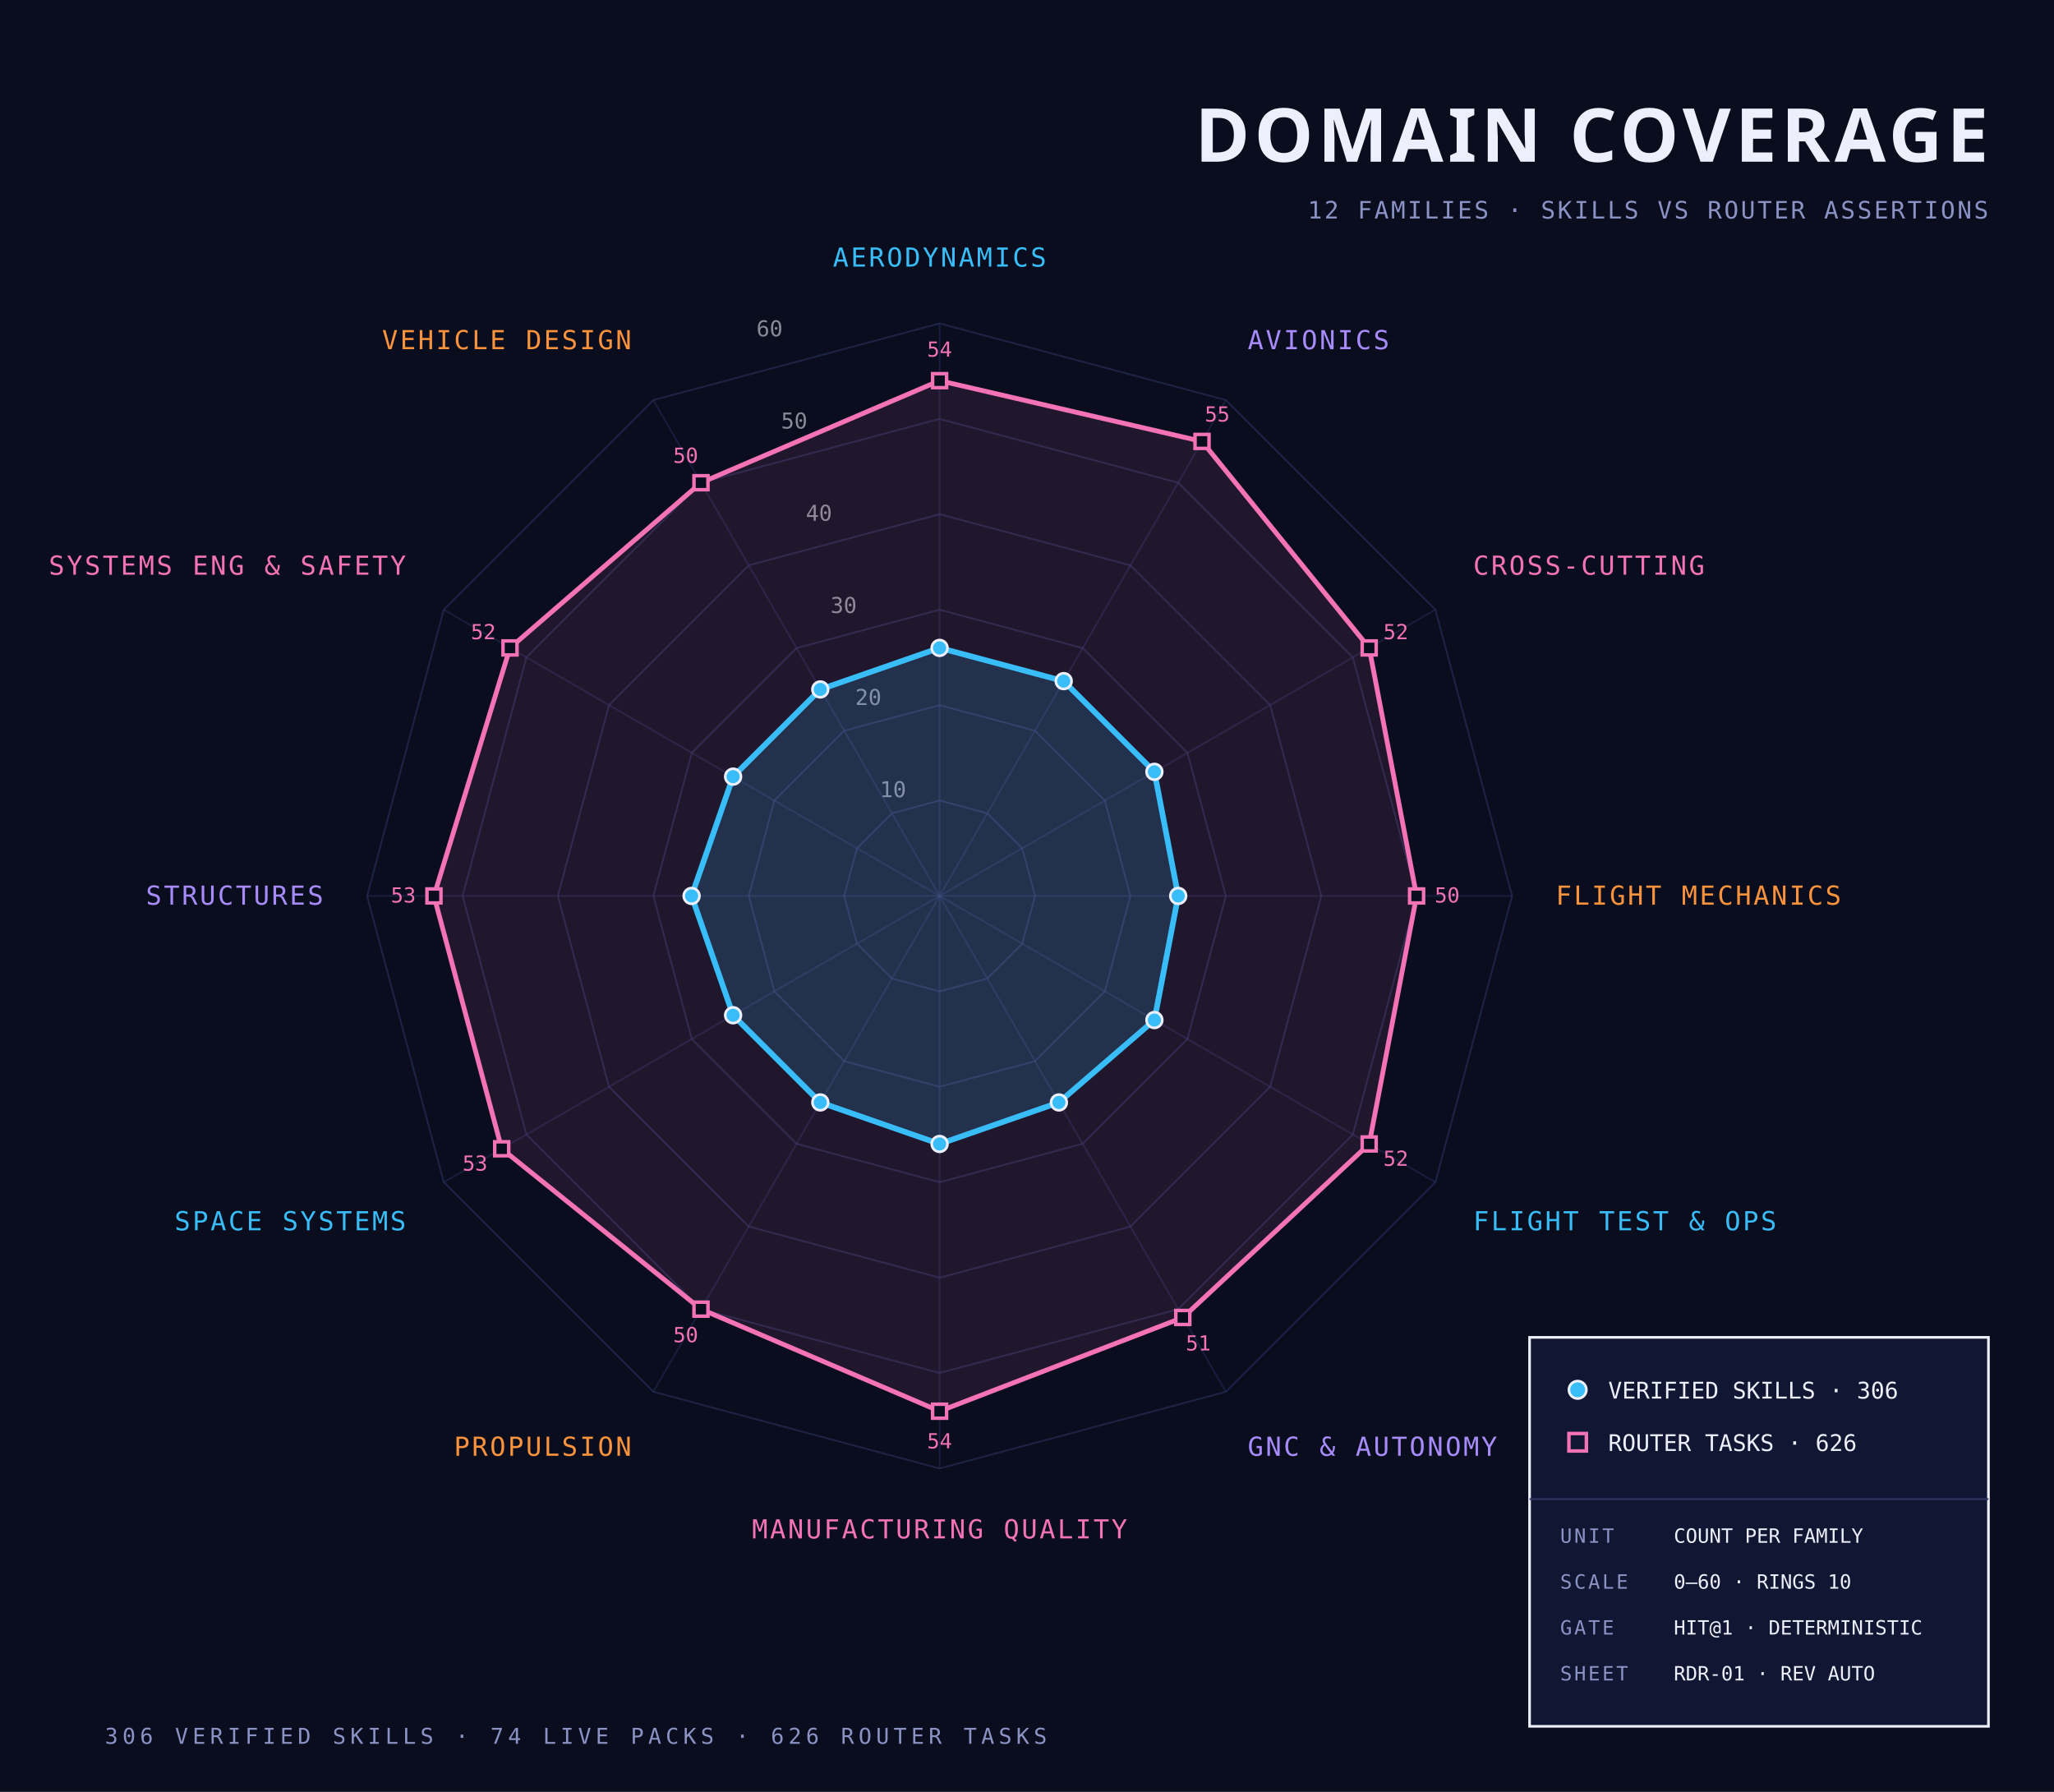
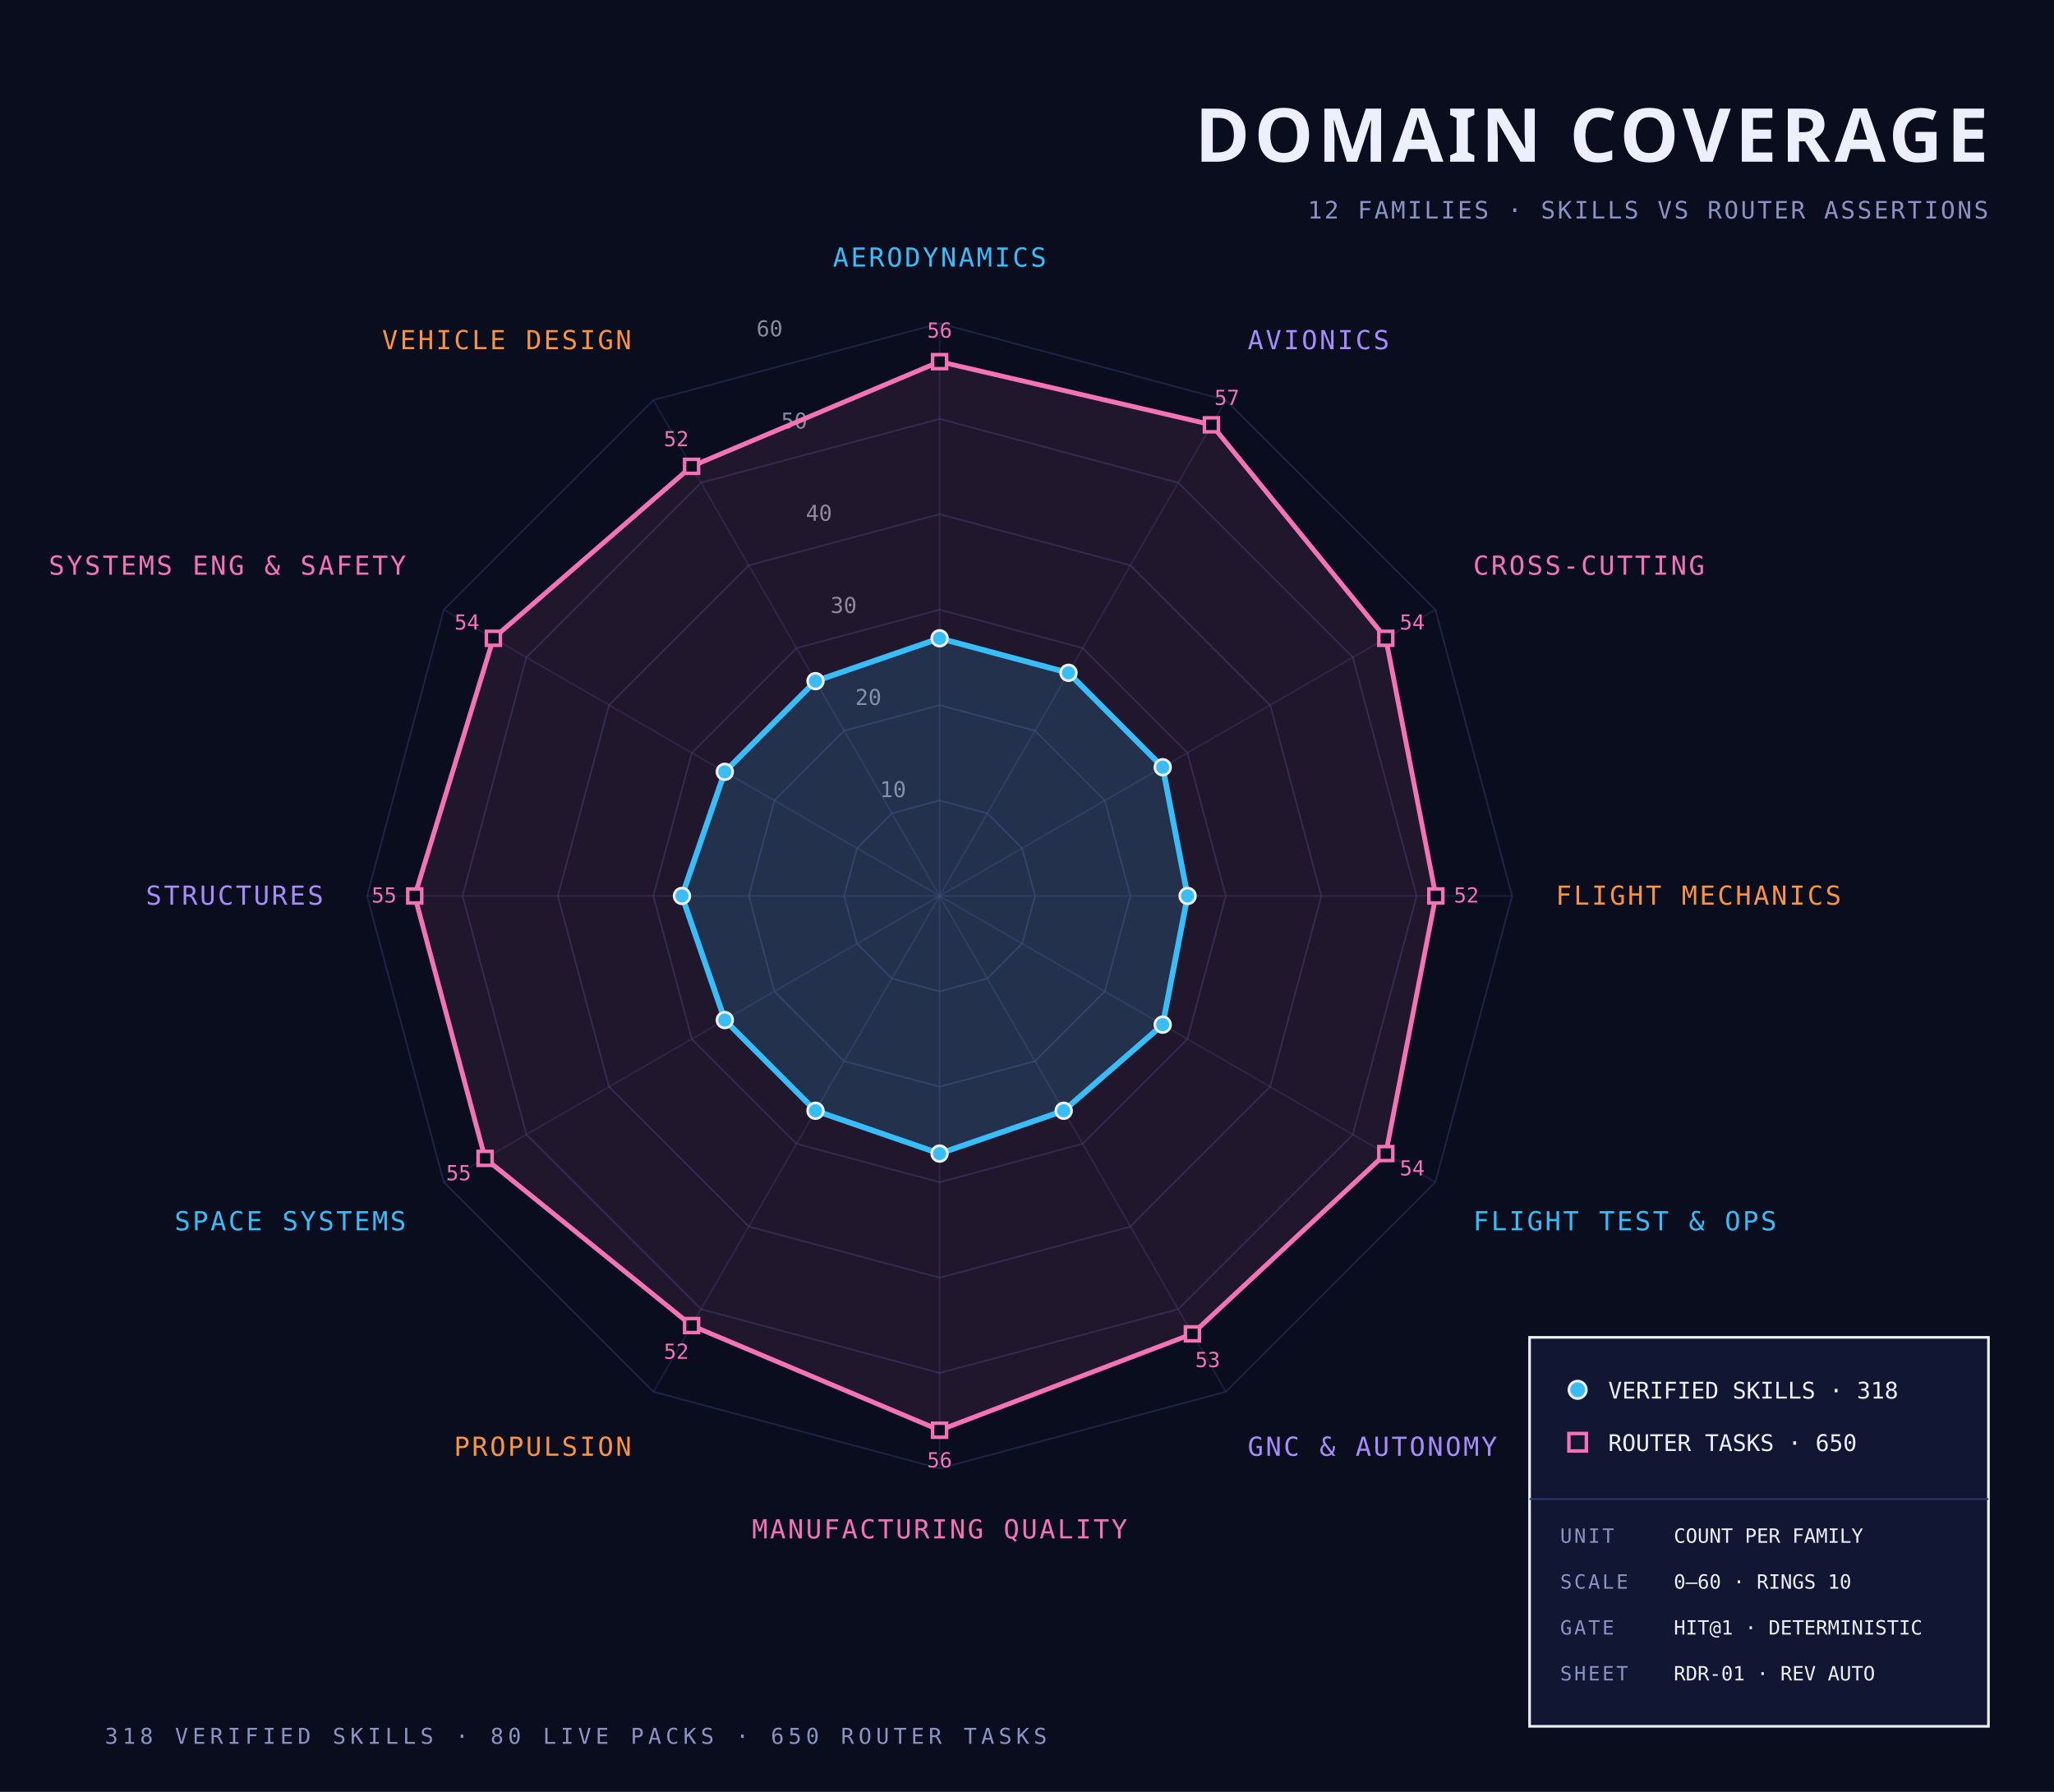
<svg xmlns="http://www.w3.org/2000/svg" width="940" height="820" viewBox="0 0 940 820">
  <style>
    .mono { font-family: "JetBrains Mono", "IBM Plex Mono", "Menlo", monospace; }
    .cond { font-family: "Barlow Condensed", "DIN Condensed", "Arial Narrow", sans-serif; font-weight: 700; text-transform: uppercase; }
    .serif { font-family: "Instrument Serif", Georgia, serif; font-style: italic; }
  </style>
  <rect width="940" height="820" fill="#0a0d1e" />
  <polygon points="430.0,366.3 451.8,372.2 467.8,388.2 473.7,410.0 467.8,431.8 451.8,447.8 430.0,453.7 408.2,447.8 392.2,431.8 386.3,410.0 392.2,388.2 408.2,372.2" fill="none" stroke="#2c3564" stroke-width="0.8" stroke-opacity="0.55" />
  <polygon points="430.0,322.7 473.7,334.4 505.6,366.3 517.3,410.0 505.6,453.7 473.7,485.6 430.0,497.3 386.3,485.6 354.4,453.7 342.7,410.0 354.4,366.3 386.3,334.4" fill="none" stroke="#2c3564" stroke-width="0.8" stroke-opacity="0.55" />
  <polygon points="430.0,279.0 495.5,296.6 543.4,344.5 561.0,410.0 543.4,475.5 495.5,523.4 430.0,541.0 364.5,523.4 316.6,475.5 299.0,410.0 316.6,344.5 364.5,296.6" fill="none" stroke="#2c3564" stroke-width="0.8" stroke-opacity="0.55" />
  <polygon points="430.0,235.3 517.3,258.7 581.3,322.7 604.7,410.0 581.3,497.3 517.3,561.3 430.0,584.7 342.7,561.3 278.7,497.3 255.3,410.0 278.7,322.7 342.7,258.7" fill="none" stroke="#2c3564" stroke-width="0.8" stroke-opacity="0.55" />
  <polygon points="430.0,191.7 539.2,220.9 619.1,300.8 648.3,410.0 619.1,519.2 539.2,599.1 430.0,628.3 320.8,599.1 240.9,519.2 211.7,410.0 240.9,300.8 320.8,220.9" fill="none" stroke="#2c3564" stroke-width="0.8" stroke-opacity="0.55" />
  <polygon points="430.0,148.0 561.0,183.1 656.9,279.0 692.0,410.0 656.9,541.0 561.0,636.9 430.0,672.0 299.0,636.9 203.1,541.0 168.0,410.0 203.1,279.0 299.0,183.1" fill="none" stroke="#2c3564" stroke-width="0.8" stroke-opacity="0.55" />
  <line x1="430" y1="410" x2="430.0" y2="148.0" stroke="#2c3564" stroke-width="0.8" stroke-opacity="0.4" />
  <line x1="430" y1="410" x2="561.0" y2="183.1" stroke="#2c3564" stroke-width="0.8" stroke-opacity="0.4" />
  <line x1="430" y1="410" x2="656.9" y2="279.0" stroke="#2c3564" stroke-width="0.8" stroke-opacity="0.4" />
  <line x1="430" y1="410" x2="692.0" y2="410.0" stroke="#2c3564" stroke-width="0.8" stroke-opacity="0.4" />
  <line x1="430" y1="410" x2="656.9" y2="541.0" stroke="#2c3564" stroke-width="0.8" stroke-opacity="0.4" />
  <line x1="430" y1="410" x2="561.0" y2="636.9" stroke="#2c3564" stroke-width="0.8" stroke-opacity="0.4" />
  <line x1="430" y1="410" x2="430.0" y2="672.0" stroke="#2c3564" stroke-width="0.8" stroke-opacity="0.4" />
  <line x1="430" y1="410" x2="299.0" y2="636.9" stroke="#2c3564" stroke-width="0.8" stroke-opacity="0.4" />
  <line x1="430" y1="410" x2="203.1" y2="541.0" stroke="#2c3564" stroke-width="0.8" stroke-opacity="0.4" />
  <line x1="430" y1="410" x2="168.0" y2="410.0" stroke="#2c3564" stroke-width="0.8" stroke-opacity="0.4" />
  <line x1="430" y1="410" x2="203.1" y2="279.0" stroke="#2c3564" stroke-width="0.8" stroke-opacity="0.4" />
  <line x1="430" y1="410" x2="299.0" y2="183.1" stroke="#2c3564" stroke-width="0.8" stroke-opacity="0.4" />
  <text class="mono" x="414.7" y="364.8" text-anchor="end" font-size="10" fill="#edf0fc" opacity="0.55">10</text>
  <text class="mono" x="403.4" y="322.6" text-anchor="end" font-size="10" fill="#edf0fc" opacity="0.55">20</text>
  <text class="mono" x="392.1" y="280.5" text-anchor="end" font-size="10" fill="#edf0fc" opacity="0.55">30</text>
  <text class="mono" x="380.8" y="238.3" text-anchor="end" font-size="10" fill="#edf0fc" opacity="0.55">40</text>
  <text class="mono" x="369.5" y="196.1" text-anchor="end" font-size="10" fill="#edf0fc" opacity="0.55">50</text>
  <text class="mono" x="358.2" y="153.9" text-anchor="end" font-size="10" fill="#edf0fc" opacity="0.55">60</text>
  <text class="mono" x="430.0" y="122.0" text-anchor="middle" font-size="12" fill="#38bdf8" letter-spacing="1">AERODYNAMICS</text>
  <text class="mono" x="571.0" y="159.8" text-anchor="start" font-size="12" fill="#a78bfa" letter-spacing="1">AVIONICS</text>
  <text class="mono" x="674.2" y="263.0" text-anchor="start" font-size="12" fill="#f472b6" letter-spacing="1">CROSS-CUTTING</text>
  <text class="mono" x="712.0" y="414.0" text-anchor="start" font-size="12" fill="#fb923c" letter-spacing="1">FLIGHT MECHANICS</text>
  <text class="mono" x="674.2" y="563.0" text-anchor="start" font-size="12" fill="#38bdf8" letter-spacing="1">FLIGHT TEST &amp; OPS</text>
  <text class="mono" x="571.0" y="666.2" text-anchor="start" font-size="12" fill="#a78bfa" letter-spacing="1">GNC &amp; AUTONOMY</text>
  <text class="mono" x="430.0" y="704.0" text-anchor="middle" font-size="12" fill="#f472b6" letter-spacing="1">MANUFACTURING QUALITY</text>
  <text class="mono" x="289.0" y="666.2" text-anchor="end" font-size="12" fill="#fb923c" letter-spacing="1">PROPULSION</text>
  <text class="mono" x="185.8" y="563.0" text-anchor="end" font-size="12" fill="#38bdf8" letter-spacing="1">SPACE SYSTEMS</text>
  <text class="mono" x="148.0" y="414.0" text-anchor="end" font-size="12" fill="#a78bfa" letter-spacing="1">STRUCTURES</text>
  <text class="mono" x="185.8" y="263.0" text-anchor="end" font-size="12" fill="#f472b6" letter-spacing="1">SYSTEMS ENG &amp; SAFETY</text>
  <text class="mono" x="289.0" y="159.8" text-anchor="end" font-size="12" fill="#fb923c" letter-spacing="1">VEHICLE DESIGN</text>
-   <polygon points="430.0,174.2 550.1,202.0 626.6,296.5 648.3,410.0 626.6,523.5 541.4,602.9 430.0,645.8 320.8,599.1 229.6,525.7 198.6,410.0 233.4,296.5 320.8,220.9" fill="#f472b6" fill-opacity="0.10" stroke="#f472b6" stroke-width="2.2" />
-   <rect x="426.8" y="171.0" width="6.4" height="6.4" fill="#0a0d1e" stroke="#f472b6" stroke-width="1.6" />
-   <rect x="546.9" y="198.8" width="6.4" height="6.4" fill="#0a0d1e" stroke="#f472b6" stroke-width="1.6" />
-   <rect x="623.4" y="293.3" width="6.4" height="6.4" fill="#0a0d1e" stroke="#f472b6" stroke-width="1.6" />
-   <rect x="645.1" y="406.8" width="6.4" height="6.4" fill="#0a0d1e" stroke="#f472b6" stroke-width="1.6" />
-   <rect x="623.4" y="520.3" width="6.4" height="6.4" fill="#0a0d1e" stroke="#f472b6" stroke-width="1.6" />
-   <rect x="538.1" y="599.7" width="6.4" height="6.4" fill="#0a0d1e" stroke="#f472b6" stroke-width="1.6" />
-   <rect x="426.8" y="642.6" width="6.4" height="6.4" fill="#0a0d1e" stroke="#f472b6" stroke-width="1.6" />
-   <rect x="317.6" y="595.9" width="6.4" height="6.4" fill="#0a0d1e" stroke="#f472b6" stroke-width="1.6" />
-   <rect x="226.4" y="522.5" width="6.4" height="6.4" fill="#0a0d1e" stroke="#f472b6" stroke-width="1.6" />
-   <rect x="195.4" y="406.8" width="6.4" height="6.4" fill="#0a0d1e" stroke="#f472b6" stroke-width="1.6" />
-   <rect x="230.2" y="293.3" width="6.4" height="6.4" fill="#0a0d1e" stroke="#f472b6" stroke-width="1.6" />
-   <rect x="317.6" y="217.7" width="6.4" height="6.4" fill="#0a0d1e" stroke="#f472b6" stroke-width="1.6" />
-   <polygon points="430.0,296.5 486.8,311.7 528.3,353.2 539.2,410.0 528.3,466.8 484.6,504.5 430.0,523.5 375.4,504.5 335.5,464.6 316.5,410.0 335.5,355.4 375.4,315.5" fill="#38bdf8" fill-opacity="0.16" stroke="#38bdf8" stroke-width="2.6" />
-   <circle cx="430.0" cy="296.5" r="3.6" fill="#38bdf8" stroke="#edf0fc" stroke-width="1.2" />
-   <circle cx="486.8" cy="311.7" r="3.6" fill="#38bdf8" stroke="#edf0fc" stroke-width="1.2" />
-   <circle cx="528.3" cy="353.2" r="3.6" fill="#38bdf8" stroke="#edf0fc" stroke-width="1.2" />
-   <circle cx="539.2" cy="410.0" r="3.6" fill="#38bdf8" stroke="#edf0fc" stroke-width="1.2" />
-   <circle cx="528.3" cy="466.8" r="3.6" fill="#38bdf8" stroke="#edf0fc" stroke-width="1.2" />
-   <circle cx="484.6" cy="504.5" r="3.6" fill="#38bdf8" stroke="#edf0fc" stroke-width="1.2" />
-   <circle cx="430.0" cy="523.5" r="3.6" fill="#38bdf8" stroke="#edf0fc" stroke-width="1.2" />
-   <circle cx="375.4" cy="504.5" r="3.6" fill="#38bdf8" stroke="#edf0fc" stroke-width="1.2" />
-   <circle cx="335.5" cy="464.6" r="3.6" fill="#38bdf8" stroke="#edf0fc" stroke-width="1.2" />
-   <circle cx="316.5" cy="410.0" r="3.6" fill="#38bdf8" stroke="#edf0fc" stroke-width="1.2" />
-   <circle cx="335.5" cy="355.4" r="3.6" fill="#38bdf8" stroke="#edf0fc" stroke-width="1.2" />
-   <circle cx="375.4" cy="315.5" r="3.6" fill="#38bdf8" stroke="#edf0fc" stroke-width="1.2" />
-   <text class="mono" x="430.0" y="163.2" text-anchor="middle" font-size="9.5" fill="#f472b6">54</text>
-   <text class="mono" x="557.1" y="192.9" text-anchor="middle" font-size="9.5" fill="#f472b6">55</text>
-   <text class="mono" x="638.8" y="292.5" text-anchor="middle" font-size="9.5" fill="#f472b6">52</text>
-   <text class="mono" x="662.3" y="413.0" text-anchor="middle" font-size="9.5" fill="#f472b6">50</text>
-   <text class="mono" x="638.8" y="533.5" text-anchor="middle" font-size="9.5" fill="#f472b6">52</text>
-   <text class="mono" x="548.4" y="618.0" text-anchor="middle" font-size="9.5" fill="#f472b6">51</text>
-   <text class="mono" x="430.0" y="662.8" text-anchor="middle" font-size="9.5" fill="#f472b6">54</text>
-   <text class="mono" x="313.8" y="614.2" text-anchor="middle" font-size="9.5" fill="#f472b6">50</text>
-   <text class="mono" x="217.4" y="535.7" text-anchor="middle" font-size="9.5" fill="#f472b6">53</text>
-   <text class="mono" x="184.6" y="413.0" text-anchor="middle" font-size="9.5" fill="#f472b6">53</text>
-   <text class="mono" x="221.2" y="292.5" text-anchor="middle" font-size="9.5" fill="#f472b6">52</text>
-   <text class="mono" x="313.8" y="211.8" text-anchor="middle" font-size="9.5" fill="#f472b6">50</text>
+   <polygon points="430.0,165.5 554.5,194.4 634.2,292.1 657.1,410.0 634.2,527.9 545.7,610.4 430.0,654.5 316.5,606.6 222.0,530.1 189.8,410.0 225.8,292.1 316.5,213.4" fill="#f472b6" fill-opacity="0.10" stroke="#f472b6" stroke-width="2.2" />
+   <rect x="426.8" y="162.3" width="6.4" height="6.4" fill="#0a0d1e" stroke="#f472b6" stroke-width="1.6" />
+   <rect x="551.2" y="191.2" width="6.4" height="6.4" fill="#0a0d1e" stroke="#f472b6" stroke-width="1.6" />
+   <rect x="631.0" y="288.9" width="6.4" height="6.4" fill="#0a0d1e" stroke="#f472b6" stroke-width="1.6" />
+   <rect x="653.9" y="406.8" width="6.4" height="6.4" fill="#0a0d1e" stroke="#f472b6" stroke-width="1.6" />
+   <rect x="631.0" y="524.7" width="6.4" height="6.4" fill="#0a0d1e" stroke="#f472b6" stroke-width="1.6" />
+   <rect x="542.5" y="607.2" width="6.4" height="6.4" fill="#0a0d1e" stroke="#f472b6" stroke-width="1.6" />
+   <rect x="426.8" y="651.3" width="6.4" height="6.4" fill="#0a0d1e" stroke="#f472b6" stroke-width="1.6" />
+   <rect x="313.3" y="603.4" width="6.4" height="6.4" fill="#0a0d1e" stroke="#f472b6" stroke-width="1.6" />
+   <rect x="218.8" y="526.9" width="6.4" height="6.4" fill="#0a0d1e" stroke="#f472b6" stroke-width="1.6" />
+   <rect x="186.6" y="406.8" width="6.4" height="6.4" fill="#0a0d1e" stroke="#f472b6" stroke-width="1.6" />
+   <rect x="222.6" y="288.9" width="6.4" height="6.4" fill="#0a0d1e" stroke="#f472b6" stroke-width="1.6" />
+   <rect x="313.3" y="210.2" width="6.4" height="6.4" fill="#0a0d1e" stroke="#f472b6" stroke-width="1.6" />
+   <polygon points="430.0,292.1 489.0,307.9 532.1,351.1 543.5,410.0 532.1,468.9 486.8,508.3 430.0,527.9 373.2,508.3 331.7,466.8 312.1,410.0 331.7,353.2 373.2,311.7" fill="#38bdf8" fill-opacity="0.16" stroke="#38bdf8" stroke-width="2.6" />
+   <circle cx="430.0" cy="292.1" r="3.6" fill="#38bdf8" stroke="#edf0fc" stroke-width="1.2" />
+   <circle cx="489.0" cy="307.9" r="3.6" fill="#38bdf8" stroke="#edf0fc" stroke-width="1.2" />
+   <circle cx="532.1" cy="351.1" r="3.6" fill="#38bdf8" stroke="#edf0fc" stroke-width="1.2" />
+   <circle cx="543.5" cy="410.0" r="3.6" fill="#38bdf8" stroke="#edf0fc" stroke-width="1.2" />
+   <circle cx="532.1" cy="468.9" r="3.6" fill="#38bdf8" stroke="#edf0fc" stroke-width="1.2" />
+   <circle cx="486.8" cy="508.3" r="3.6" fill="#38bdf8" stroke="#edf0fc" stroke-width="1.2" />
+   <circle cx="430.0" cy="527.9" r="3.6" fill="#38bdf8" stroke="#edf0fc" stroke-width="1.2" />
+   <circle cx="373.2" cy="508.3" r="3.6" fill="#38bdf8" stroke="#edf0fc" stroke-width="1.2" />
+   <circle cx="331.7" cy="466.8" r="3.6" fill="#38bdf8" stroke="#edf0fc" stroke-width="1.2" />
+   <circle cx="312.1" cy="410.0" r="3.6" fill="#38bdf8" stroke="#edf0fc" stroke-width="1.2" />
+   <circle cx="331.7" cy="353.2" r="3.6" fill="#38bdf8" stroke="#edf0fc" stroke-width="1.2" />
+   <circle cx="373.2" cy="311.7" r="3.6" fill="#38bdf8" stroke="#edf0fc" stroke-width="1.2" />
+   <text class="mono" x="430.0" y="154.5" text-anchor="middle" font-size="9.5" fill="#f472b6">56</text>
+   <text class="mono" x="561.5" y="185.3" text-anchor="middle" font-size="9.5" fill="#f472b6">57</text>
+   <text class="mono" x="646.3" y="288.1" text-anchor="middle" font-size="9.5" fill="#f472b6">54</text>
+   <text class="mono" x="671.1" y="413.0" text-anchor="middle" font-size="9.5" fill="#f472b6">52</text>
+   <text class="mono" x="646.3" y="537.9" text-anchor="middle" font-size="9.5" fill="#f472b6">54</text>
+   <text class="mono" x="552.7" y="625.6" text-anchor="middle" font-size="9.5" fill="#f472b6">53</text>
+   <text class="mono" x="430.0" y="671.5" text-anchor="middle" font-size="9.5" fill="#f472b6">56</text>
+   <text class="mono" x="309.5" y="621.8" text-anchor="middle" font-size="9.5" fill="#f472b6">52</text>
+   <text class="mono" x="209.9" y="540.1" text-anchor="middle" font-size="9.5" fill="#f472b6">55</text>
+   <text class="mono" x="175.8" y="413.0" text-anchor="middle" font-size="9.5" fill="#f472b6">55</text>
+   <text class="mono" x="213.7" y="288.1" text-anchor="middle" font-size="9.5" fill="#f472b6">54</text>
+   <text class="mono" x="309.5" y="204.2" text-anchor="middle" font-size="9.5" fill="#f472b6">52</text>
  <text class="cond" x="910.0" y="74.0" text-anchor="end" font-size="34" fill="#edf0fc" letter-spacing="2">DOMAIN COVERAGE</text>
  <text class="mono" x="910.0" y="100.0" text-anchor="end" font-size="11" fill="#8a93c4" letter-spacing="1">12 FAMILIES · SKILLS VS ROUTER ASSERTIONS</text>
  <rect x="700" y="612" width="210" height="178" fill="#111632" stroke="#edf0fc" stroke-width="1.2" />
  <line x1="700" y1="686" x2="910" y2="686" stroke="#2c3564" stroke-width="0.8" />
  <circle cx="722" cy="636" r="4" fill="#38bdf8" stroke="#edf0fc" stroke-width="1.2" />
-   <text class="mono" x="736.0" y="640.0" text-anchor="start" font-size="10.5" fill="#edf0fc">VERIFIED SKILLS · 306</text>
+   <text class="mono" x="736.0" y="640.0" text-anchor="start" font-size="10.5" fill="#edf0fc">VERIFIED SKILLS · 318</text>
  <rect x="718" y="656" width="8" height="8" fill="none" stroke="#f472b6" stroke-width="1.6" />
-   <text class="mono" x="736.0" y="664.0" text-anchor="start" font-size="10.5" fill="#edf0fc">ROUTER TASKS · 626</text>
+   <text class="mono" x="736.0" y="664.0" text-anchor="start" font-size="10.5" fill="#edf0fc">ROUTER TASKS · 650</text>
  <text class="mono" x="714.0" y="706.0" text-anchor="start" font-size="9" fill="#8a93c4" letter-spacing="1">UNIT</text>
  <text class="mono" x="766.0" y="706.0" text-anchor="start" font-size="9" fill="#edf0fc">COUNT PER FAMILY</text>
  <text class="mono" x="714.0" y="727.0" text-anchor="start" font-size="9" fill="#8a93c4" letter-spacing="1">SCALE</text>
  <text class="mono" x="766.0" y="727.0" text-anchor="start" font-size="9" fill="#edf0fc">0–60 · RINGS 10</text>
  <text class="mono" x="714.0" y="748.0" text-anchor="start" font-size="9" fill="#8a93c4" letter-spacing="1">GATE</text>
  <text class="mono" x="766.0" y="748.0" text-anchor="start" font-size="9" fill="#edf0fc">HIT@1 · DETERMINISTIC</text>
  <text class="mono" x="714.0" y="769.0" text-anchor="start" font-size="9" fill="#8a93c4" letter-spacing="1">SHEET</text>
  <text class="mono" x="766.0" y="769.0" text-anchor="start" font-size="9" fill="#edf0fc">RDR-01 · REV AUTO</text>
-   <text class="mono" x="48.0" y="798.0" text-anchor="start" font-size="10" fill="#8a93c4" letter-spacing="2">306 VERIFIED SKILLS · 74 LIVE PACKS · 626 ROUTER TASKS</text>
+   <text class="mono" x="48.0" y="798.0" text-anchor="start" font-size="10" fill="#8a93c4" letter-spacing="2">318 VERIFIED SKILLS · 80 LIVE PACKS · 650 ROUTER TASKS</text>
</svg>
